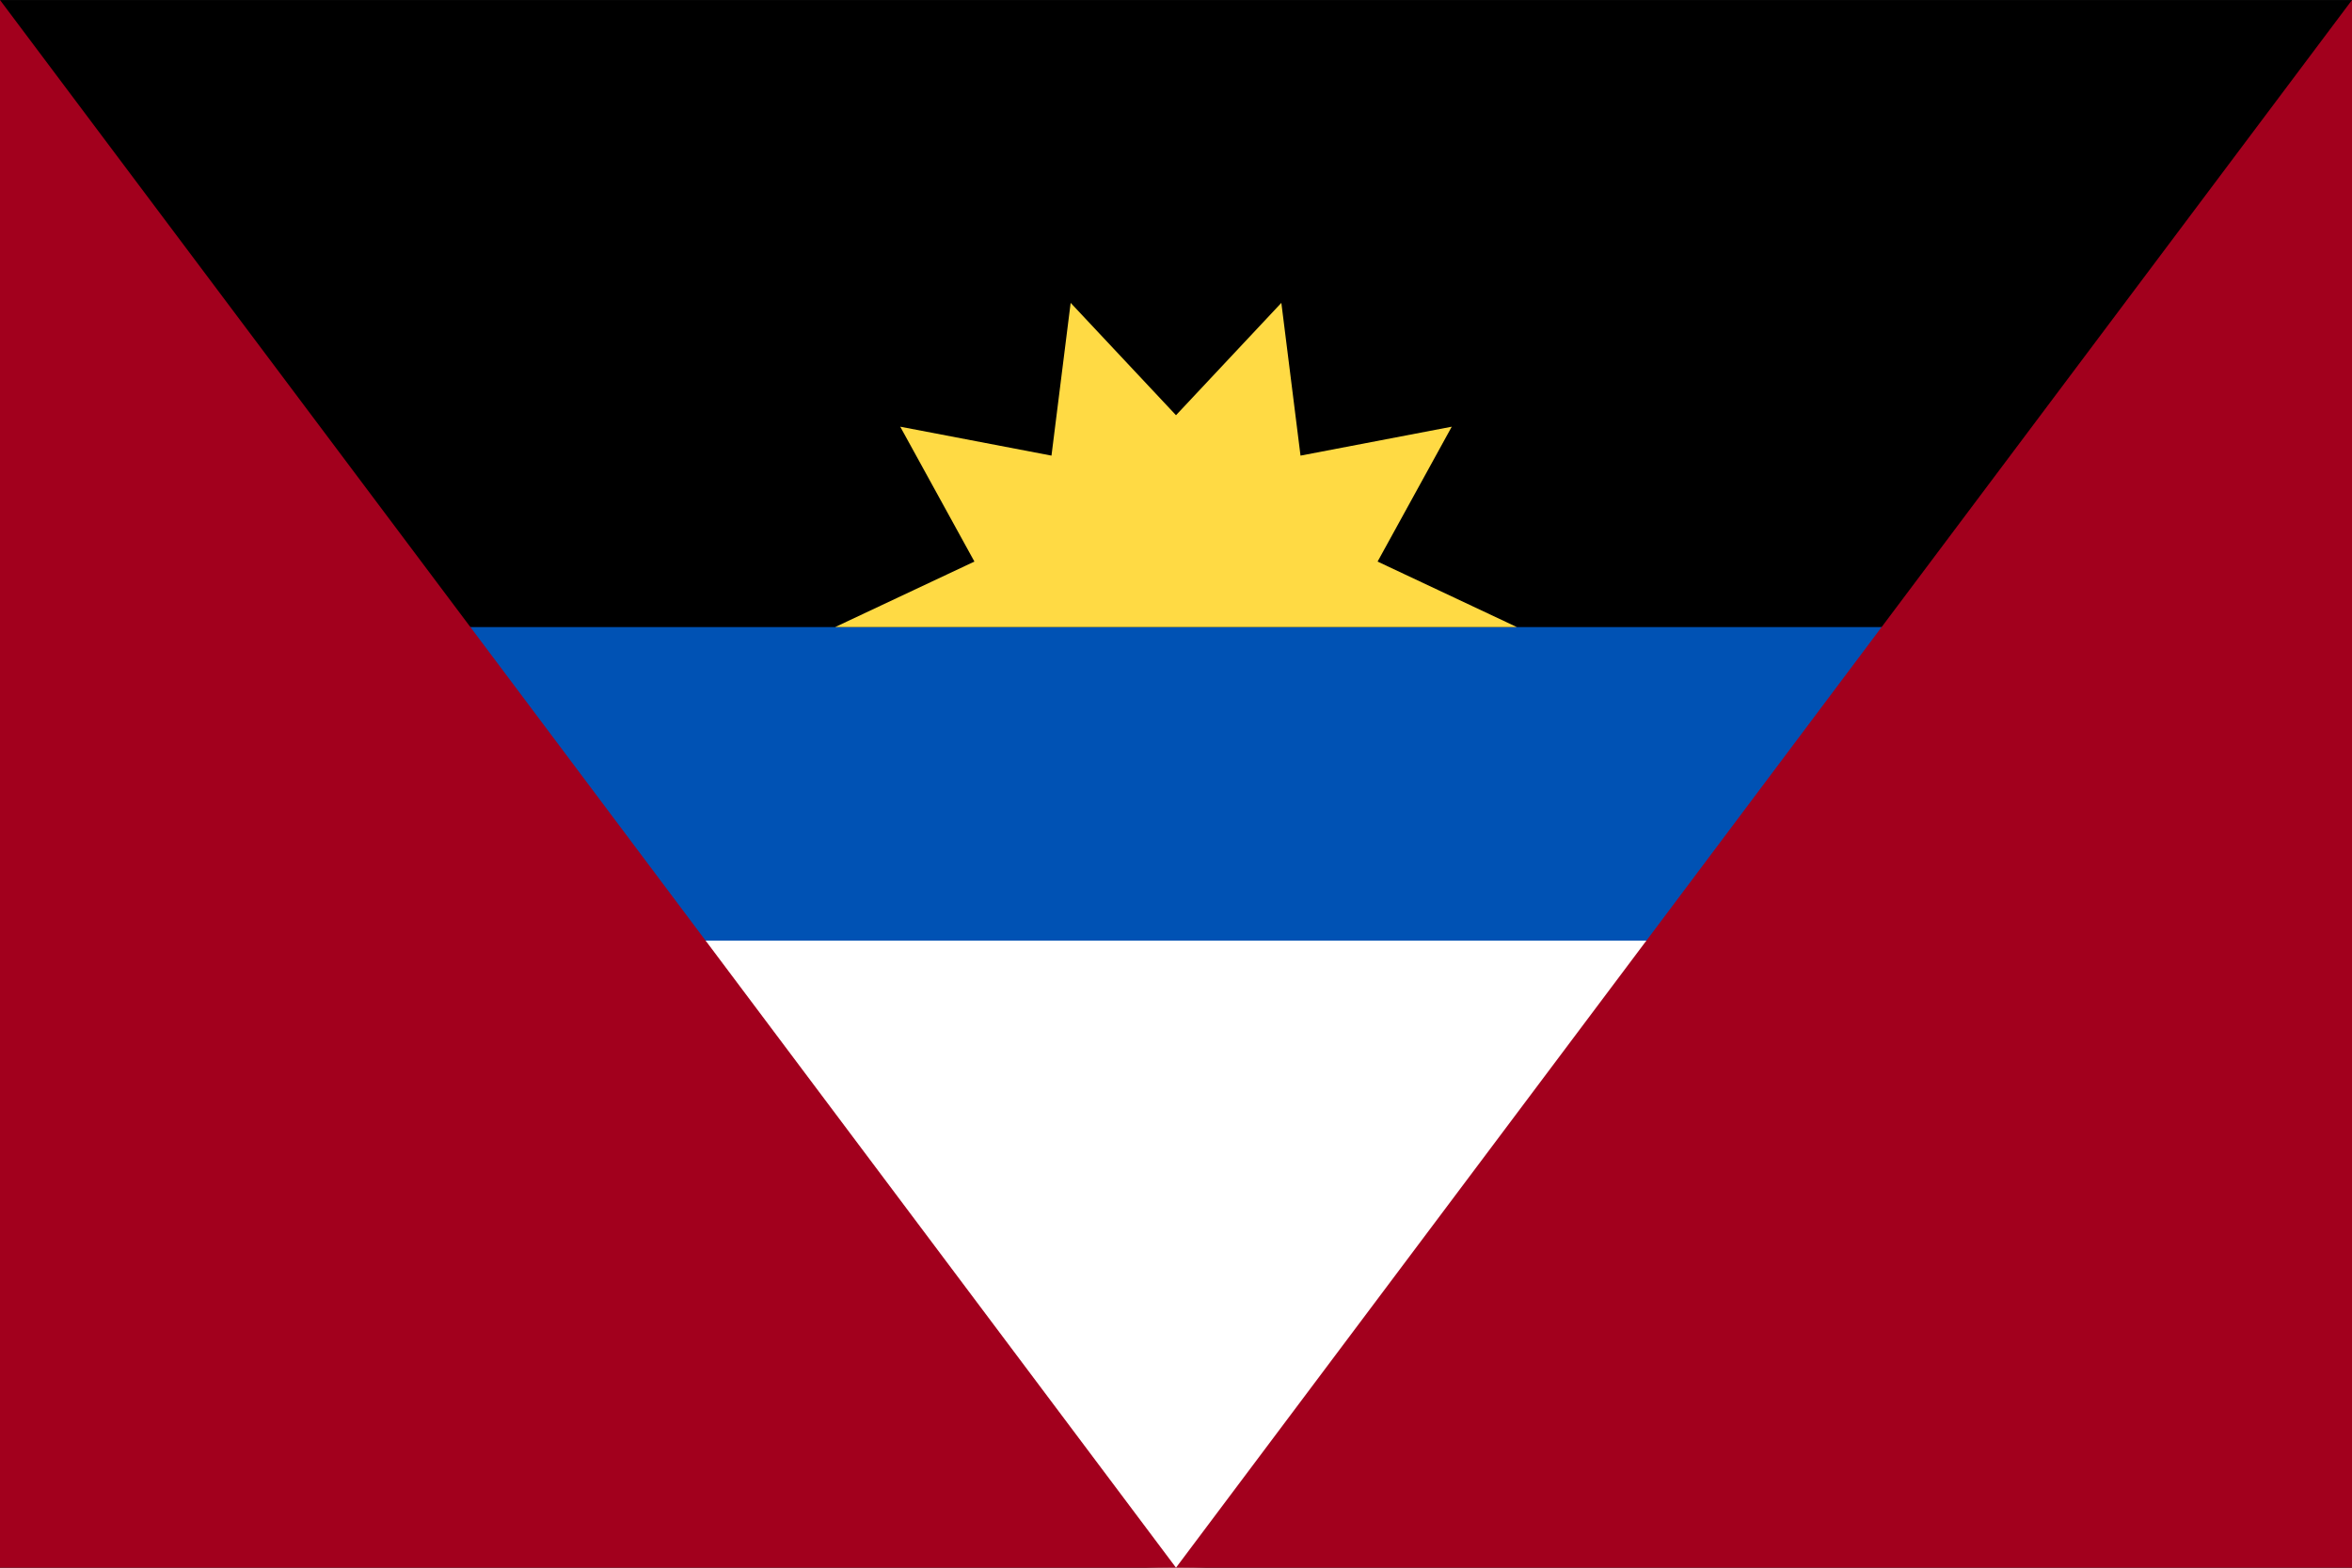
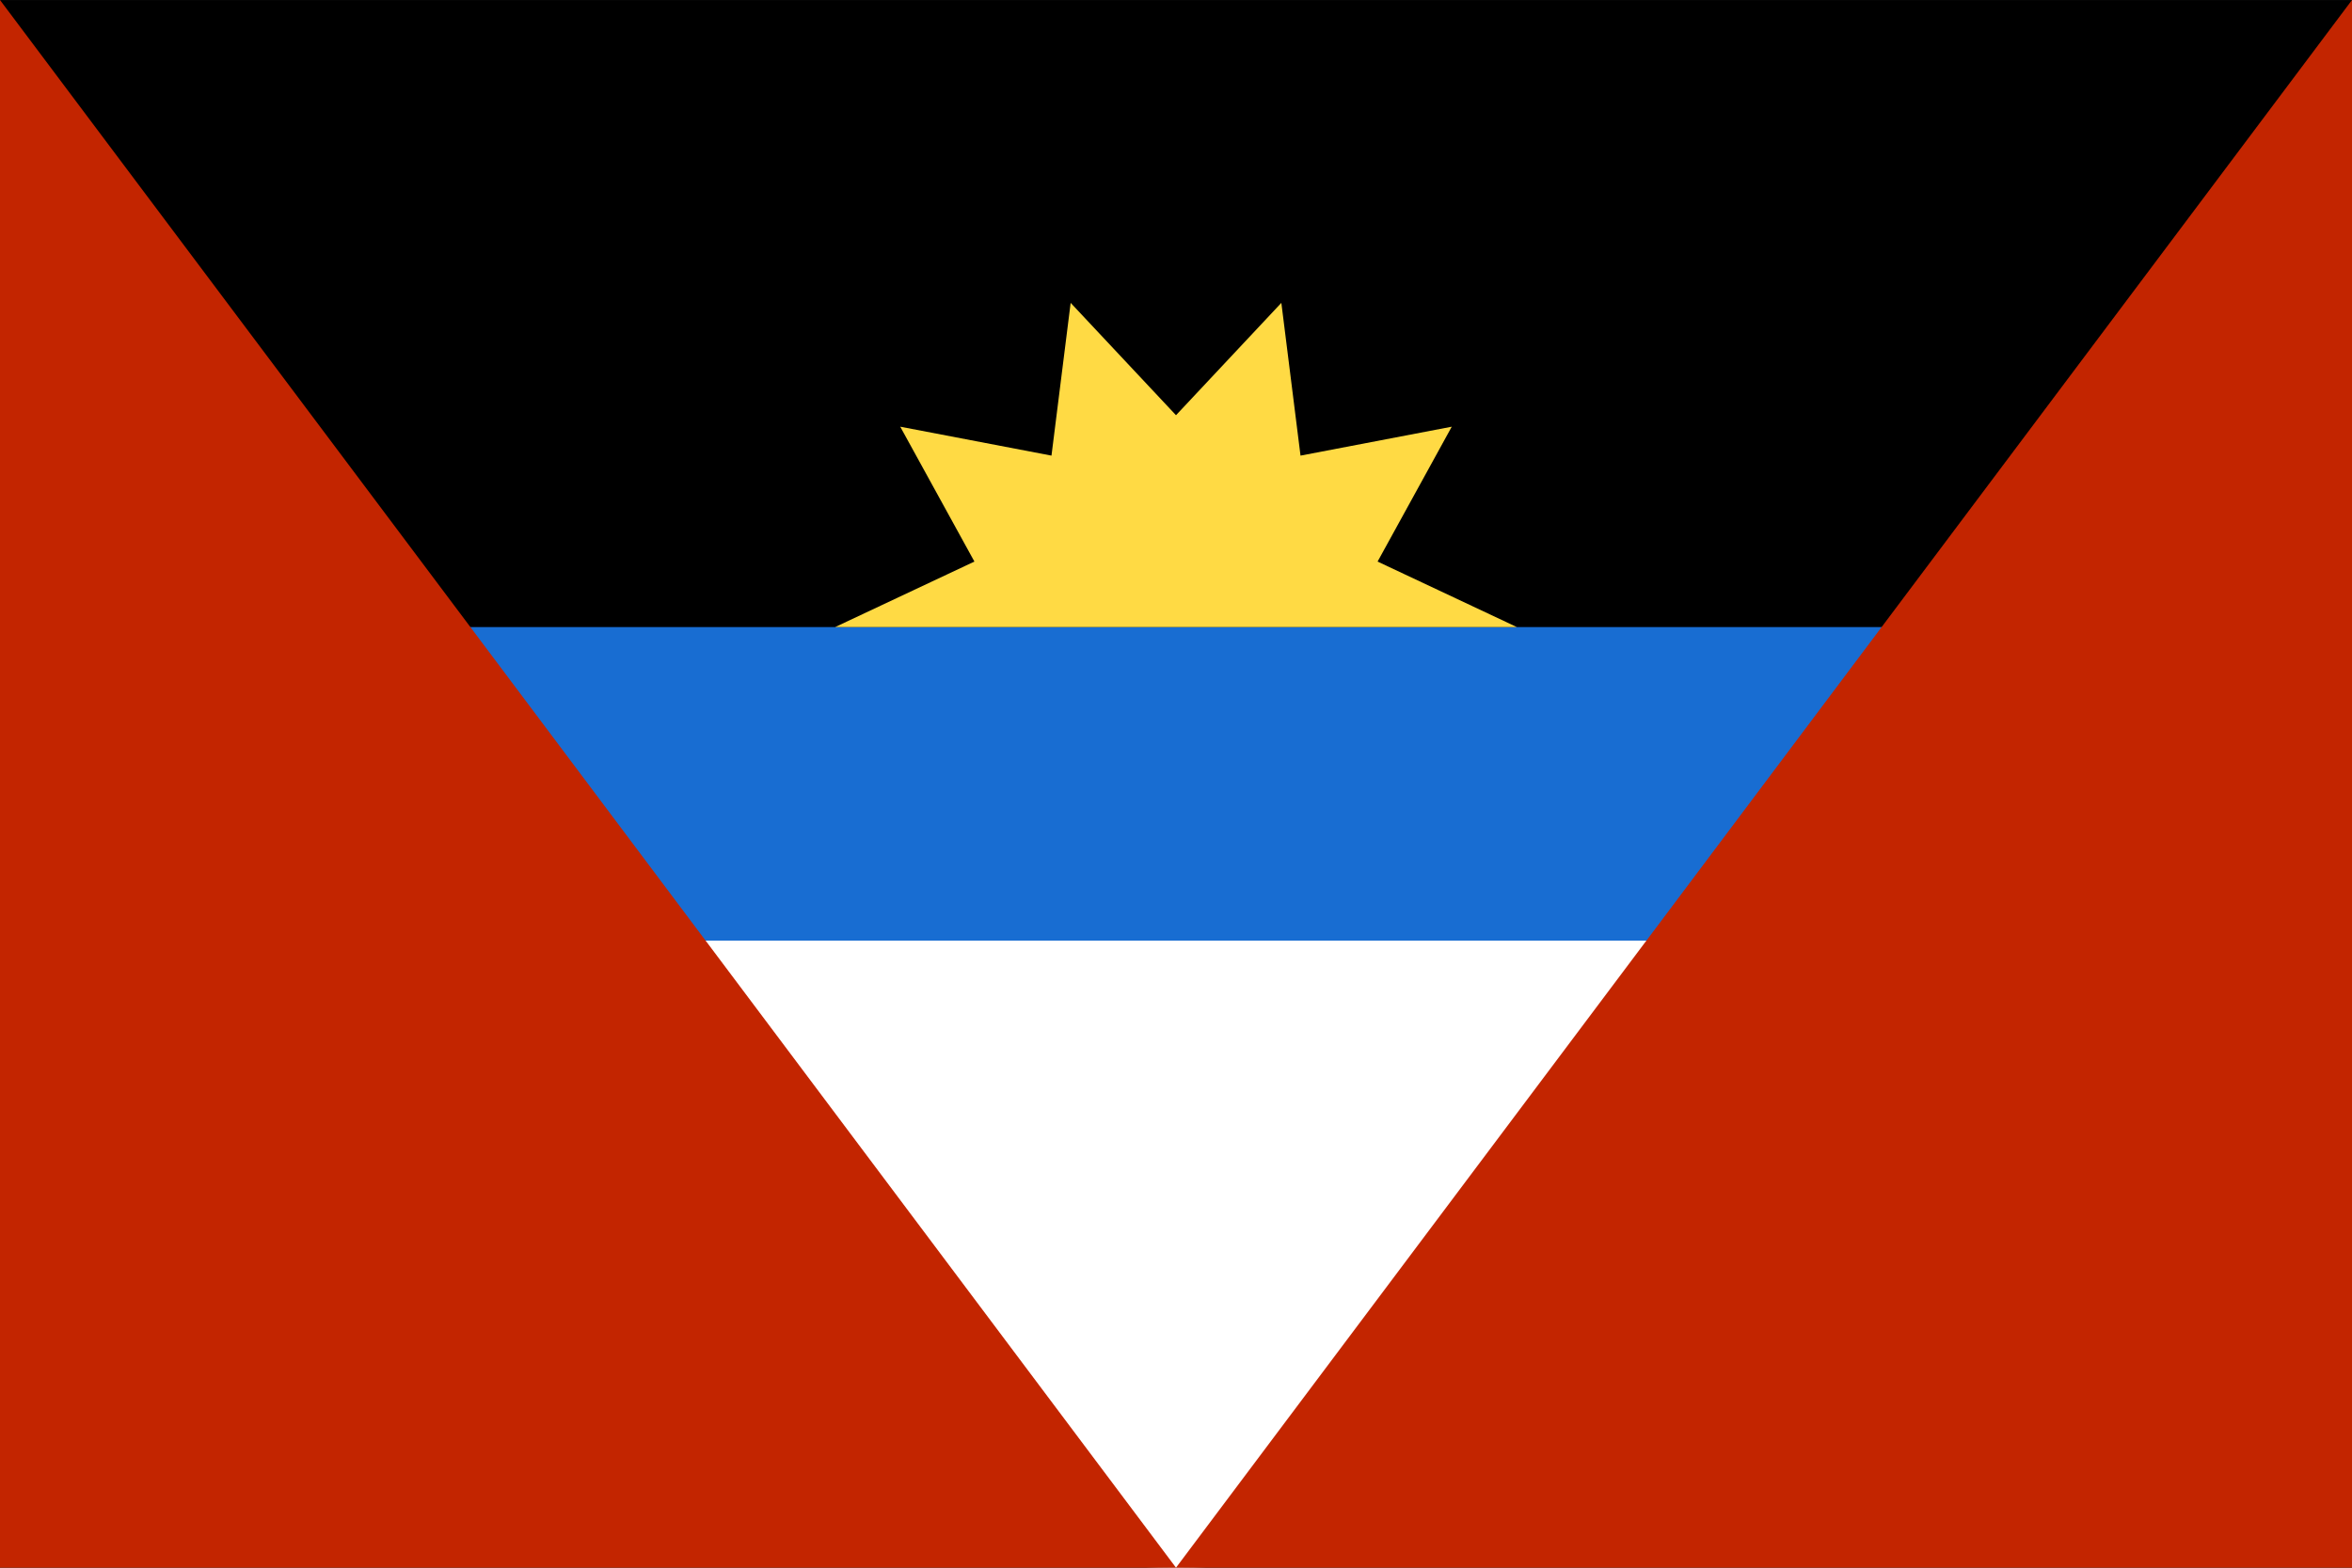
<svg xmlns="http://www.w3.org/2000/svg" viewBox="0 85.333 512 341.333">
  <rect y="85.337" width="512" height="341.326" />
-   <path fill="#0052B4" d="M88.751,221.865c-2.239,11.029-3.417,22.443-3.417,34.134c0,11.69,1.179,23.105,3.417,34.134  L256,300.519l167.249-10.388c2.239-11.029,3.417-22.443,3.417-34.134s-1.179-23.105-3.417-34.134" />
+   <path fill="#186dd2" d="M88.751,221.865c-2.239,11.029-3.417,22.443-3.417,34.134c0,11.69,1.179,23.105,3.417,34.134  L256,300.519l167.249-10.388c2.239-11.029,3.417-22.443,3.417-34.134s-1.179-23.105-3.417-34.134" />
  <path fill="#FFFFFF" d="M423.249,290.131H88.751c15.813,77.9,84.683,136.534,167.249,136.534  S407.436,368.031,423.249,290.131z" />
  <polygon fill="#FFDA44" points="330.203,221.865 181.797,221.865 212.117,207.603 195.971,178.238 228.894,184.536   233.068,151.276 256,175.738 278.933,151.276 283.105,184.536 316.029,178.238 299.884,207.604 " />
  <g>
-     <polygon fill="#A2001D" points="255.997,426.661 0,85.335 0,426.661  " />
-     <polygon fill="#A2001D" points="512,426.661 512,85.335 256.003,426.661  " />
+     <polygon fill="#c32500" points="255.997,426.661 0,85.335 0,426.661  " />
+     <polygon fill="#c32500" points="512,426.661 512,85.335 256.003,426.661  " />
  </g>
</svg>
